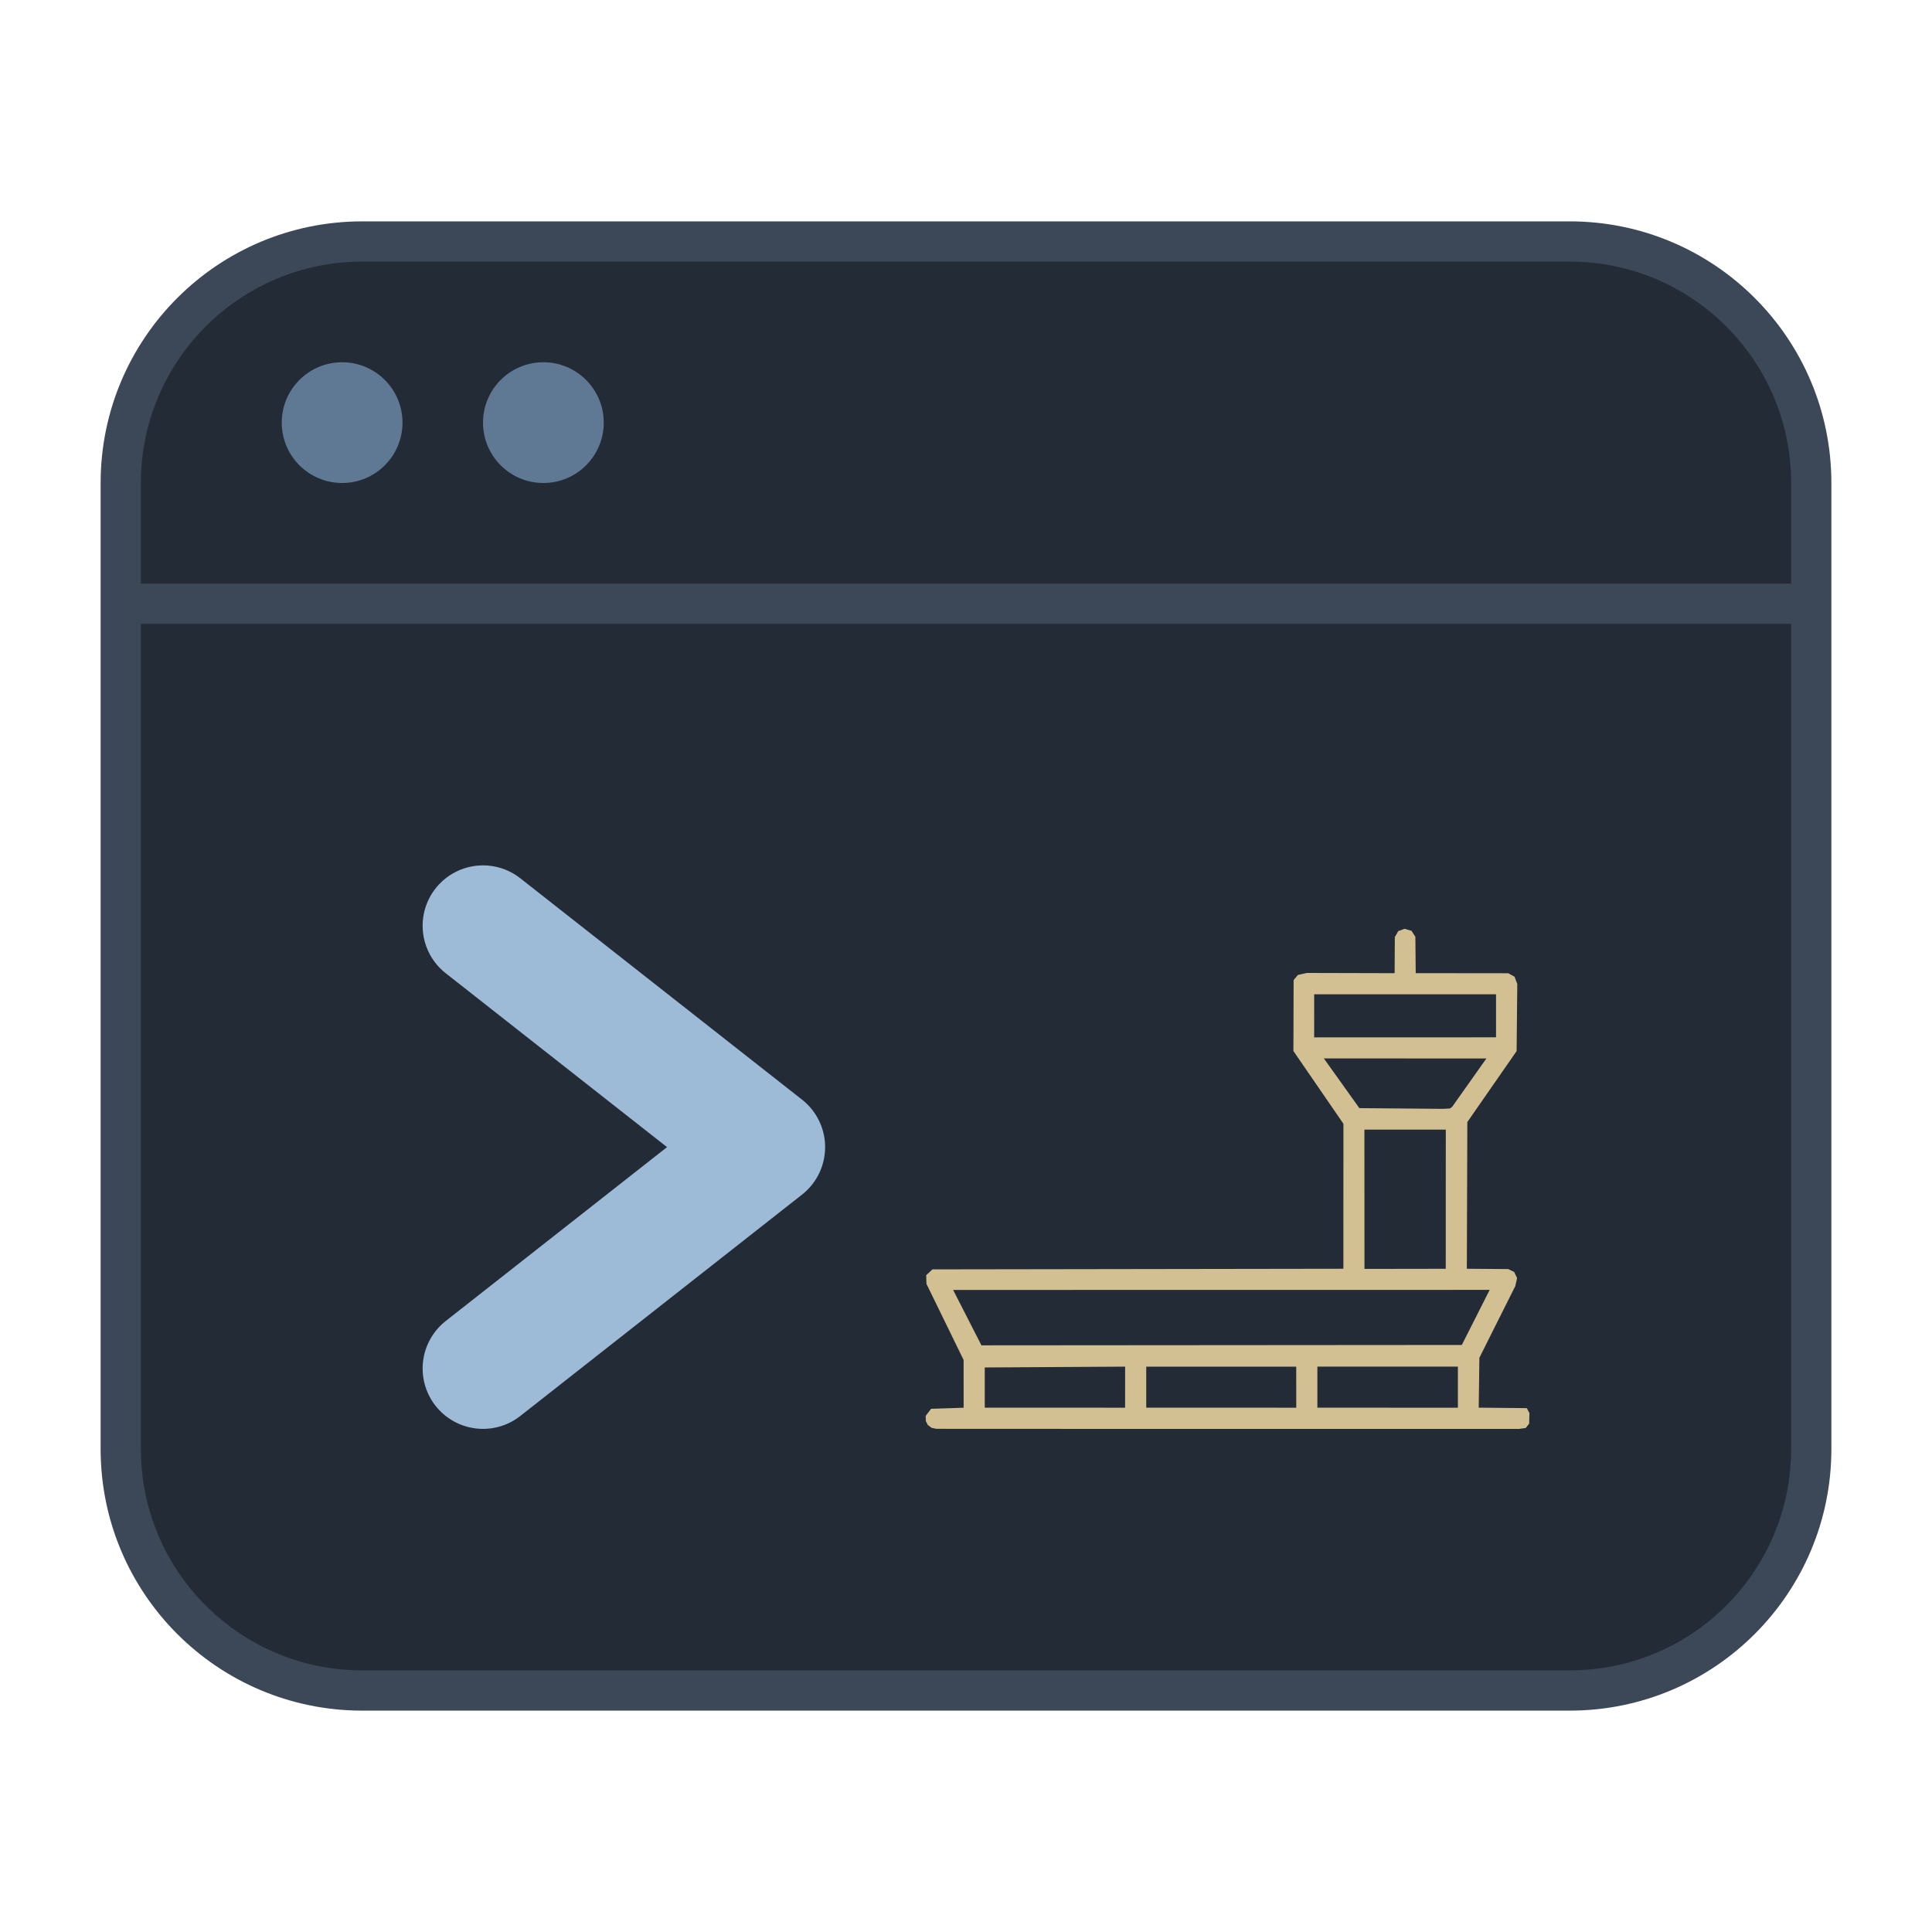
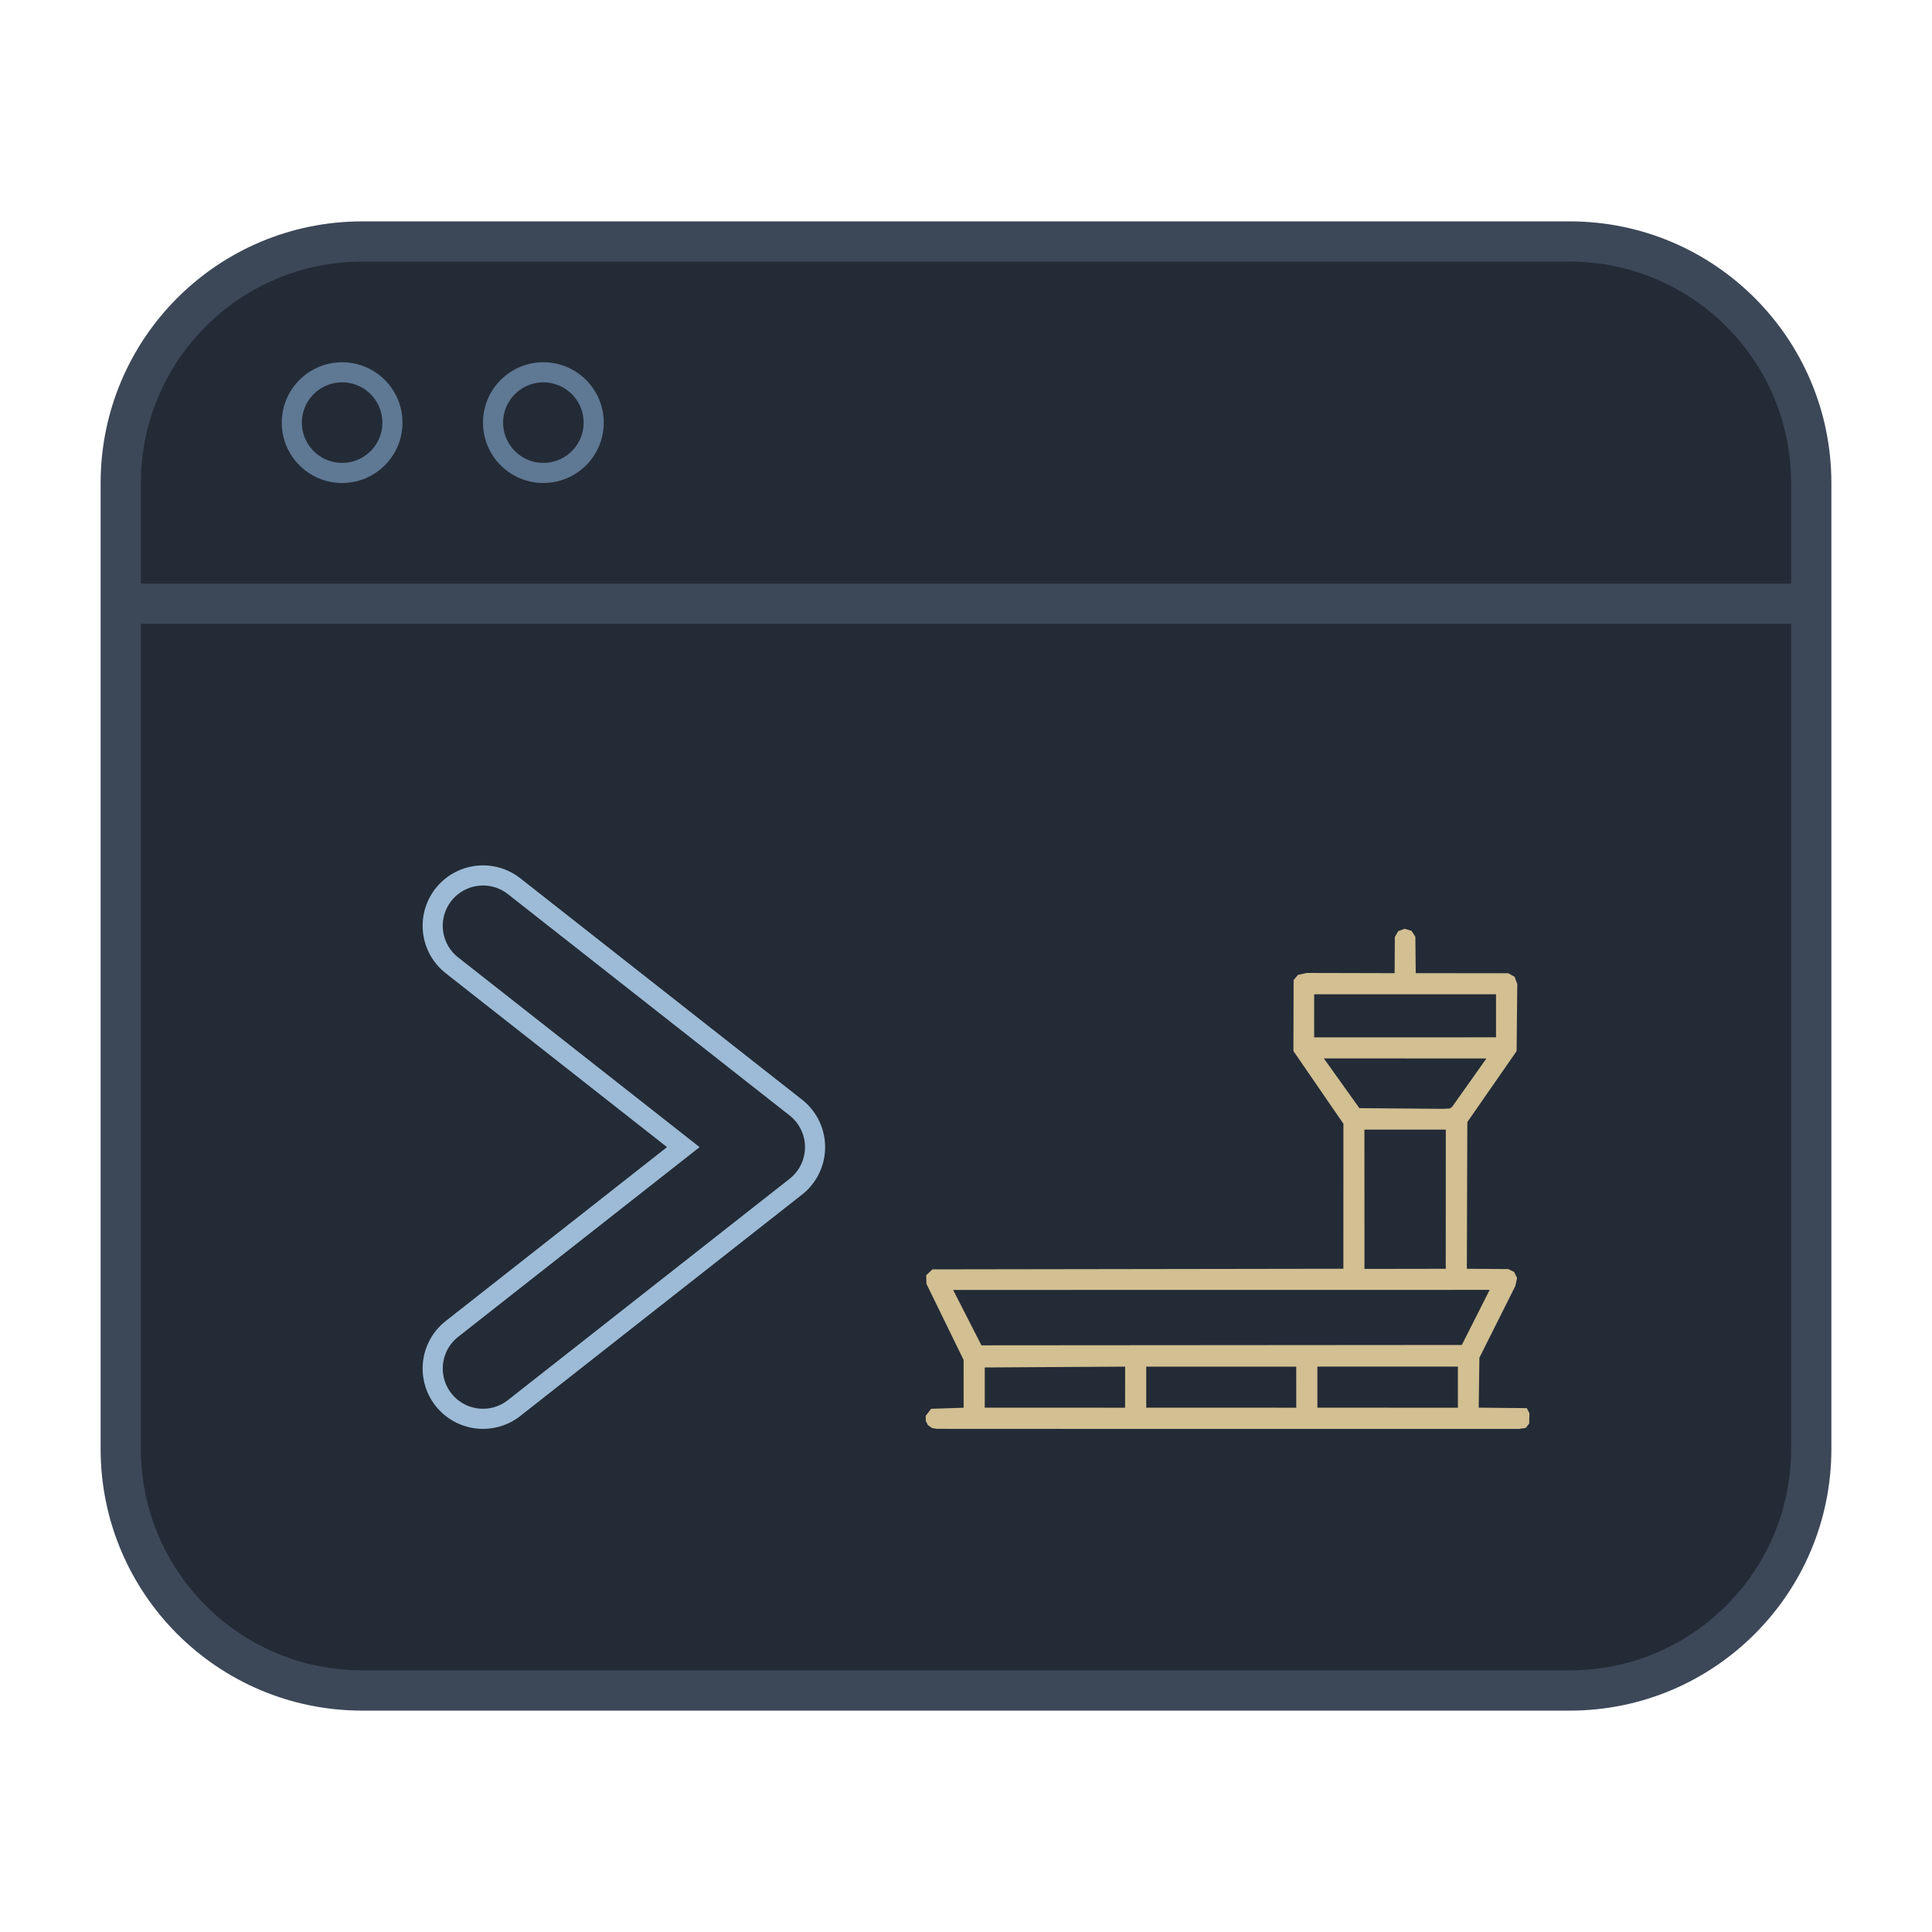
<svg xmlns="http://www.w3.org/2000/svg" viewBox="0 0 96 96" width="96" height="96">
  <rect x="6" y="12" width="84" height="72" rx="12" fill="#232b36" stroke="#3c4858" stroke-width="2" />
  <path d="M6 30h84" stroke="#3c4858" stroke-width="2" />
-   <circle cx="17" cy="21" r="3" fill="#5f7894" />
-   <circle cx="27" cy="21" r="3" fill="#5f7894" />
+   <circle cx="17" cy="21" r="2.5" fill="none" stroke="#5f7894" stroke-width="1" />
+   <circle cx="27" cy="21" r="2.5" fill="none" stroke="#5f7894" stroke-width="1" />
  <path d="M24 46l14 11-14 11" fill="none" stroke="#9dbbd6" stroke-width="6" stroke-linecap="round" stroke-linejoin="round" />
+   <path d="M24 46l14 11-14 11" fill="none" stroke="#232b36" stroke-width="4" stroke-linecap="round" stroke-linejoin="round" />
  <path transform="translate(45.46 35.8) scale(0.05329)" fill="#d2bf92" fill-rule="evenodd" d="M563.491 660.543 L569.574 659.707 L572.787 655.659 L573.038 645.869 L570.585 641.2 L525.744 640.757 L526.365 594.224 L559.846 527.407 L561.53 519.854 L558.758 514.179 L553.261 511.532 L514.672 511.232 L515.119 374.463 L561.076 308.302 L561.704 245.697 L559.136 238.918 L553.31 235.691 L466.999 235.595 L466.675 201.708 L463.06 196.122 L456.55 194.235 L450.678 196.444 L447.527 201.934 L447.325 235.626 L365.458 235.419 L357.201 237.243 L353.146 242.018 L352.947 308.204 L399.591 376.071 L399.545 511.227 L16.382 511.807 L10.54 517.244 L10.792 525.326 L45.427 596.276 L45.453 640.815 L15.107 641.824 L10.09 648.386 L10.161 653.13 L12.077 656.96 L15.702 659.639 L20.182 660.492 L140.818 660.543 M541.872 255.307 L541.879 295.438 L372.302 295.495 L372.317 255.307 Z M381.342 315.11 L532.887 315.174 L500.984 360.219 L498.938 361.769 L492.546 362.122 L414.463 361.473 Z M419.153 381.506 L495.044 381.525 L495.002 511.259 L419.217 511.38 Z M535.941 530.93 L509.977 582.297 L62.057 582.632 L35.662 530.997 Z M506.334 602.499 L506.326 640.807 L375.303 640.791 L375.302 602.503 Z M196.046 602.507 L196.004 640.807 L65.149 640.754 L65.149 603.287 Z M355.574 602.52 L355.613 640.804 L215.732 640.762 L215.734 602.532 Z" />
</svg>
